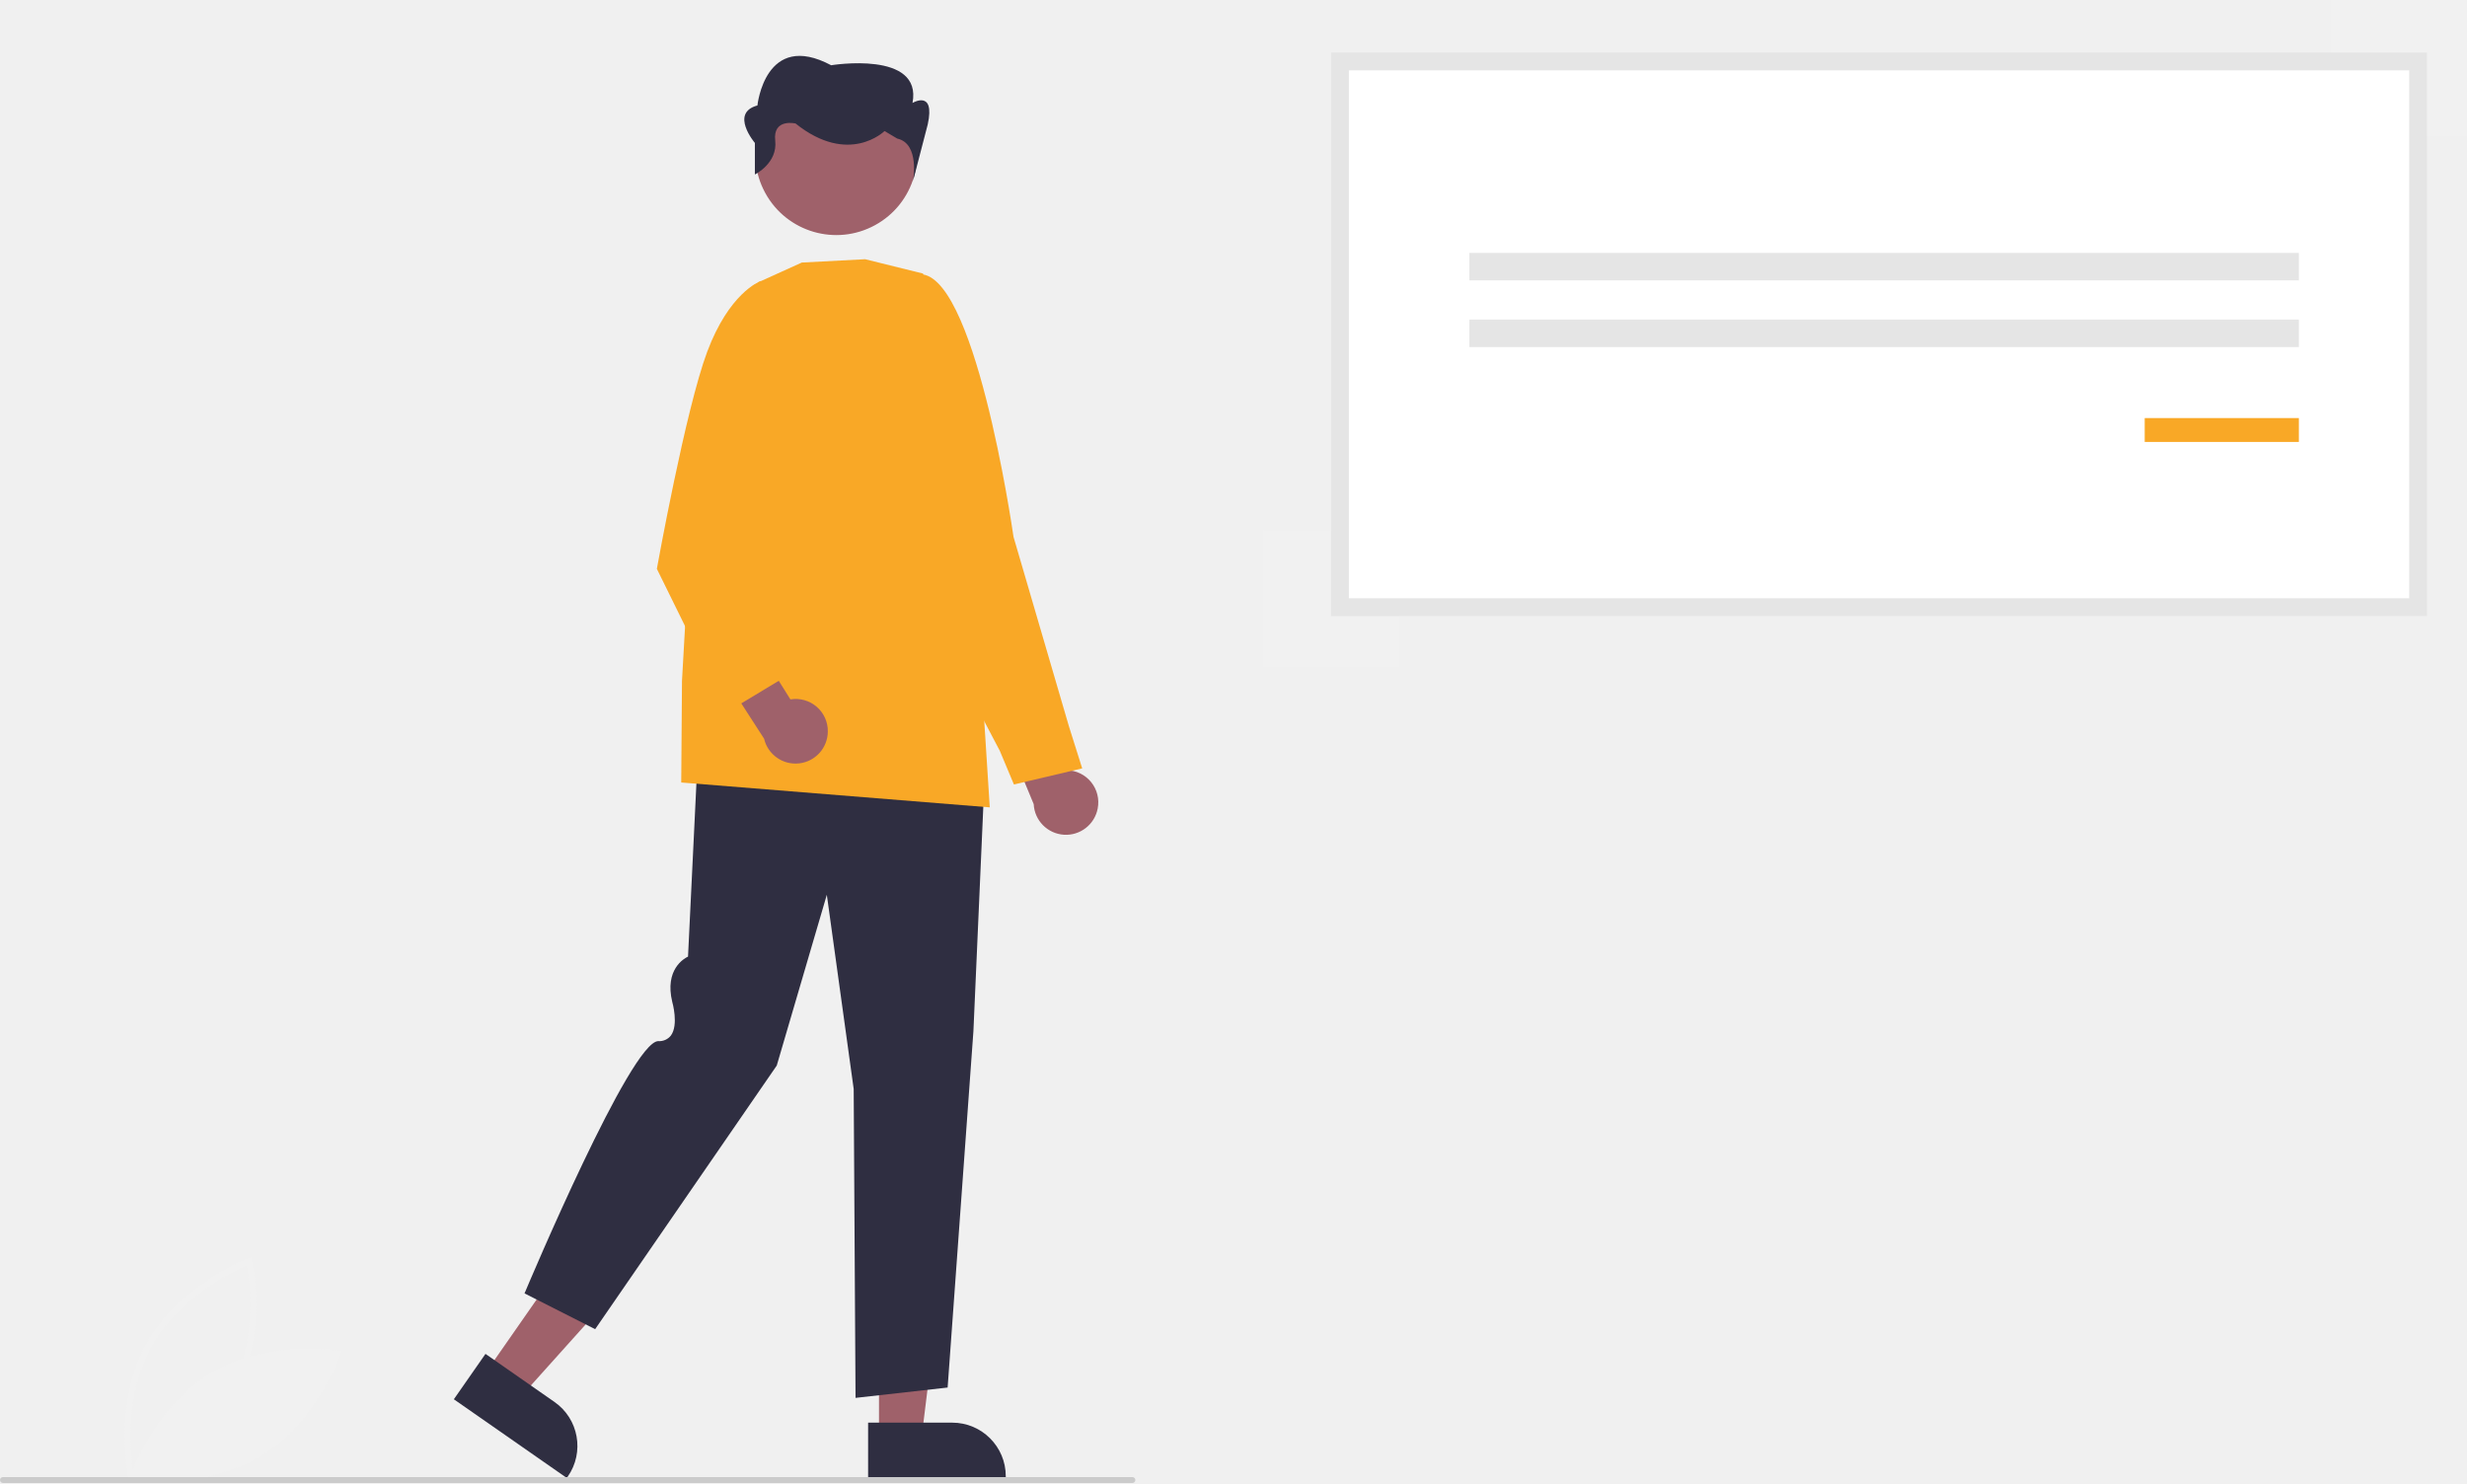
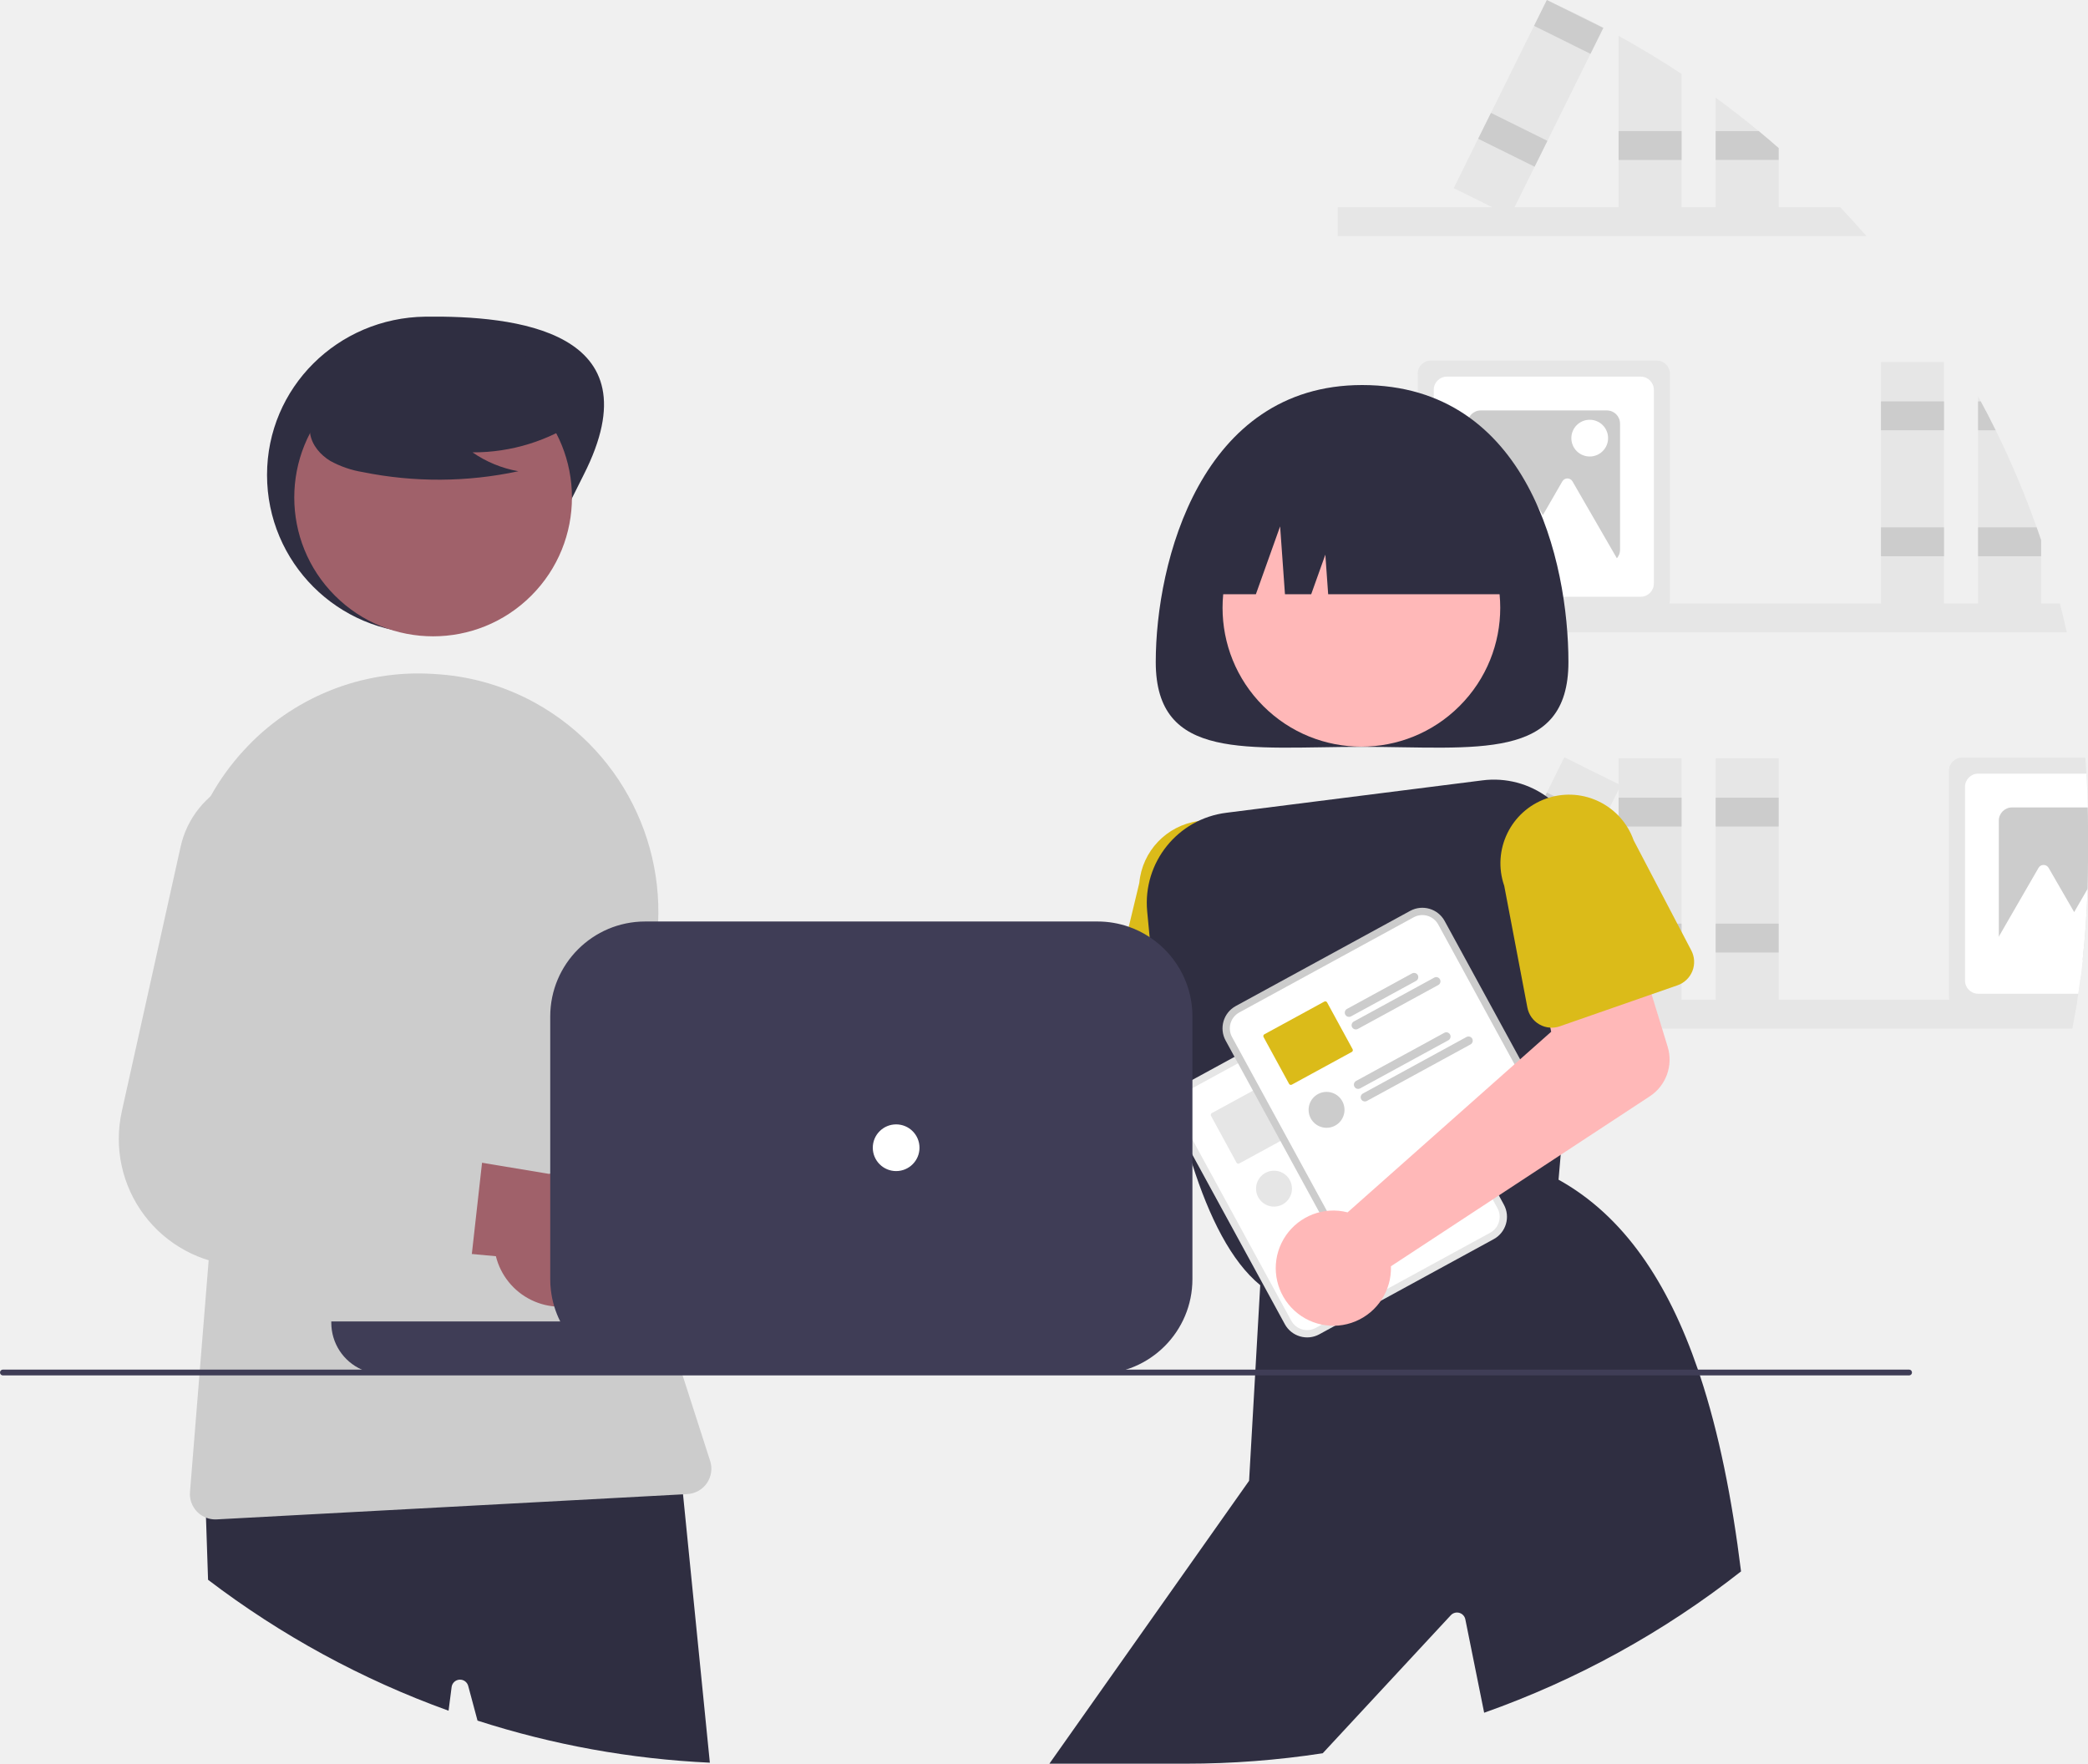
- <svg xmlns="http://www.w3.org/2000/svg" id="ea5e03e3-9574-4d13-87c6-536b7dd50c0f" data-name="Layer 1" width="832.206" height="500.356" viewBox="0 0 832.206 500.356">
-   <path d="M227.317,699.06c-.056-.245-5.44-24.798,5.556-45.19,10.996-20.392,34.468-29.385,34.704-29.474l1.073-.402.253,1.118c.056.245,5.44,24.798-5.556,45.19-10.996,20.392-34.468,29.385-34.704,29.474l-1.073.402Zm39.862-72.338c-4.702,2.022-23.258,10.874-32.545,28.097-9.288,17.225-6.486,37.594-5.592,42.631,4.7-2.018,23.249-10.855,32.545-28.097C270.874,652.129,268.072,631.762,267.178,626.722Z" transform="translate(-183.897 -199.8219)" fill="#f1f1f1" />
-   <path d="M254.944,663.149c-19.761,11.889-27.371,35.503-27.371,35.503s24.428,4.339,44.188-7.55,27.371-35.503,27.371-35.503S274.704,651.26,254.944,663.149Z" transform="translate(-183.897 -199.8219)" fill="#f1f1f1" />
-   <path d="M554.193,472.564a10.837,10.837,0,0,0-10.48-12.897l-9.151-23.012-15.341,2.15,13.379,32.317a10.896,10.896,0,0,0,21.592,1.443Z" transform="translate(-183.897 -199.8219)" fill="#9f616a" />
-   <path d="M525.93,464.479l-4.753-11.335-29.621-56.385,1.611-104.332.309-.041c18.954-2.504,31.778,84.829,32.315,88.548l18.716,64.008,4.455,14.108Z" transform="translate(-183.897 -199.8219)" fill="#f9a826" />
-   <polygon points="296.518 484.658 310.92 484.657 317.771 429.106 296.515 429.107 296.518 484.658" fill="#9f616a" />
-   <path d="M476.741,679.778l28.363-.001h.001a18.076,18.076,0,0,1,18.075,18.075v.587l-46.438.002Z" transform="translate(-183.897 -199.8219)" fill="#2f2e41" />
-   <polygon points="164.095 462.715 175.912 470.949 213.294 429.291 195.854 417.138 164.095 462.715" fill="#9f616a" />
-   <path d="M347.667,656.579l23.271,16.216.001.001a18.076,18.076,0,0,1,4.495,25.164l-.336.482L336.997,671.891Z" transform="translate(-183.897 -199.8219)" fill="#2f2e41" />
-   <path d="M472.5,671.422l-.622-104.21L462.815,501.686,445.92,559.31l-.033.047-61.225,88.885-23.823-12.07.131-.31c1.456-3.463,35.762-84.794,44.983-84.794a4.98,4.98,0,0,0,4.242-1.864c2.706-3.614.502-11.283.48-11.36-2.64-10.946,3.997-14.674,5.319-15.296l3.556-73.397.369.025,96.39,6.761-4.044,91.766-8.699,120.232-.299.034Z" transform="translate(-183.897 -199.8219)" fill="#2f2e41" />
-   <path d="M517.781,472.202l-.417-.034L413.7,463.812l.256-34.3,5.074-89.558.029-.062,20.663-44.859,14.647-6.633,21.37-1.125.052.013,19.503,4.832,20.288,145.639Z" transform="translate(-183.897 -199.8219)" fill="#f9a826" />
-   <circle cx="465.995" cy="251.83" r="27.294" transform="translate(-247.5841 54.55847) rotate(-28.66324)" fill="#9f616a" />
-   <path d="M438.546,258.681v-10.634s-8.576-10.1.858-12.645c0,0,2.573-25.443,24.87-13.57,0,0,30.873-5.089,27.443,12.721,0,0,7.718-4.65,5.146,7.224L491.887,260.904s2.403-12.634-5.315-14.33l-4.288-2.544s-12.006,11.873-30.016-2.544c0,0-7.718-1.842-6.861,5.791S438.546,258.681,438.546,258.681Z" transform="translate(-183.897 -199.8219)" fill="#2f2e41" />
-   <path d="M463.154,446.587a10.837,10.837,0,0,0-12.624-10.807l-13.132-20.997-14.706,4.868,18.961,29.391a10.896,10.896,0,0,0,21.5-2.456Z" transform="translate(-183.897 -199.8219)" fill="#9f616a" />
-   <path d="M429.236,439.969l-23.758-48.235.021-.117c.096-.534,9.659-53.634,16.973-73.152,7.36-19.641,17.436-23.585,17.861-23.743l.213-.079,9.034,8.665-12.514,83.527,13.489,40.284Z" transform="translate(-183.897 -199.8219)" fill="#f9a826" />
-   <rect x="786.206" width="46" height="46" fill="#f1f1f1" />
-   <rect x="426.206" y="179" width="46" height="46" fill="#f1f1f1" />
-   <path d="M635.922,404.665H999.597V220.556H635.922Z" transform="translate(-183.897 -199.8219)" fill="#fff" />
-   <path d="M1002.597,407.665H632.922V217.556h369.675Zm-363.675-6h357.675V223.556H638.922Z" transform="translate(-183.897 -199.8219)" fill="#e5e5e5" />
-   <rect x="495.678" y="85.316" width="279.806" height="9.279" fill="#e5e5e5" />
-   <rect x="495.678" y="107.819" width="279.806" height="9.279" fill="#e5e5e5" />
-   <rect x="723.484" y="141.045" width="52" height="8.053" fill="#f9a826" />
-   <path d="M565.897,700.138h-381a1,1,0,1,1,0-2h381a1,1,0,0,1,0,2Z" transform="translate(-183.897 -199.8219)" fill="#cbcbcb" />
+ <svg xmlns="http://www.w3.org/2000/svg" id="a3fb4343-95d2-4a83-b68f-ed4eefcf6705" data-name="Layer 1" width="715.296" height="604.17" viewBox="0 0 715.296 604.17">
+   <path d="M948.018,354.635q1.26,4.92,2.36,9.89H700.648v-9.89Z" transform="translate(-242.3521 -147.915)" fill="#e6e6e6" />
+   <path d="M940.058,328.565a305.612,305.612,0,0,0-14.04-33.26q-2.46-4.995-5.11-9.89c-.29-.56-.6-1.12-.91-1.68v73.6h21.58v-24.39Z" transform="translate(-242.3521 -147.915)" fill="#e6e6e6" />
+   <path d="M926.018,295.305h-6.02V285.415h.91Q923.563,290.305,926.018,295.305Z" transform="translate(-242.3521 -147.915)" fill="#ccc" />
+   <polygon points="697.706 180.65 677.646 180.65 677.646 190.54 699.226 190.54 699.226 185.03 697.706 180.65" fill="#ccc" />
+   <rect x="644.385" y="124.017" width="21.576" height="85.404" fill="#e6e6e6" />
+   <rect x="644.385" y="137.502" width="21.576" height="9.889" fill="#ccc" />
+   <rect x="644.385" y="180.653" width="21.576" height="9.889" fill="#ccc" />
+   <path d="M809.918,271.435h-77.4a4.507,4.507,0,0,0-4.5,4.5v77.4a4.656,4.656,0,0,0,.19,1.3,4.51,4.51,0,0,0,4.31,3.2H809.918a4.509,4.509,0,0,0,4.31-3.2,4.638,4.638,0,0,0,.19-1.3v-77.4A4.507,4.507,0,0,0,809.918,271.435Z" transform="translate(-242.3521 -147.915)" fill="#e6e6e6" />
+   <path d="M804.418,276.935h-66.4a4.507,4.507,0,0,0-4.5,4.5v66.4a4.507,4.507,0,0,0,4.5,4.5H804.418a4.507,4.507,0,0,0,4.5-4.5v-66.4A4.507,4.507,0,0,0,804.418,276.935Z" transform="translate(-242.3521 -147.915)" fill="#fff" />
+   <path d="M792.838,288.515H749.598a4.507,4.507,0,0,0-4.5,4.5v43.24a4.507,4.507,0,0,0,4.5,4.5h43.24a4.523,4.523,0,0,0,4.5-4.5v-43.24A4.507,4.507,0,0,0,792.838,288.515Z" transform="translate(-242.3521 -147.915)" fill="#ccc" />
+   <path d="M790.172,328.628l-9.133-15.819a2,2,0,0,0-3.464,0l-6.669,11.551-8.746-15.147a2,2,0,0,0-3.464 0l-9.133,15.819-10.865,18.819H759.653l-2.076,3.596h43.461Z" transform="translate(-242.3521 -147.915)" fill="#fff" />
+   <circle cx="544.597" cy="150.088" r="6.293" fill="#fff" />
+   <path d="M957.568,424.515q-.105-5.82-.46-11.58c-.1-1.84-.22-3.67-.37-5.5H914.518a4.507,4.507,0,0,0-4.5,4.5v77.4a4.09,4.09,0,0,0,.13,1.05,4.504,4.504,0,0,0,4.37,3.45H953.438c.2-1.14.39-2.3.56-3.45.11-.68.22-1.37.32-2.05.24-1.63.47-3.26.68-4.89q.45-3.33.81-6.69,1.32-12.045,1.7-24.35v-.01q.135-4.635.14-9.31v-12C957.648,428.885,957.628,426.695,957.568,424.515Z" transform="translate(-242.3521 -147.915)" fill="#e6e6e6" />
+   <path d="M957.568,424.515q-.105-5.82-.46-11.58H920.018a4.507,4.507,0,0,0-4.5,4.5v66.4a4.507,4.507,0,0,0,4.5,4.5h34.3c.24-1.63.47-3.26.68-4.89q.45-3.33.81-6.69,1.32-12.045,1.7-24.35v-.01q.135-4.635.14-9.31v-12C957.648,428.885,957.628,426.695,957.568,424.515Z" transform="translate(-242.3521 -147.915)" fill="#fff" />
+   <path d="M957.568,424.515H931.598a4.507,4.507,0,0,0-4.5,4.5v43.24a4.507,4.507,0,0,0,4.5,4.5h24.21q1.32-12.045,1.7-24.35v-.01q.135-4.635.14-9.31v-12C957.648,428.885,957.628,426.695,957.568,424.515Z" transform="translate(-242.3521 -147.915)" fill="#ccc" />
+   <path d="M957.508,452.405q-.375,12.3-1.7,24.35-.36,3.36-.81,6.69H939.578l2.08-3.59h-20.96l6.4-11.09,4.46-7.73,9.14-15.82a1.991,1.991,0,0,1,3.46,0l8.75,15.15Z" transform="translate(-242.3521 -147.915)" fill="#fff" />
+   <path d="M881.738,228.785H700.648v-9.89H872.758Q877.348,223.74,881.738,228.785Z" transform="translate(-242.3521 -147.915)" fill="#e6e6e6" />
+   <path d="M796.838,160.195q11.07,6.09,21.58,13.05v48.34H796.838Z" transform="translate(-242.3521 -147.915)" fill="#e6e6e6" />
+   <rect x="554.486" y="44.906" width="21.576" height="9.889" fill="#ccc" />
+   <path d="M851.678,198.645v22.94H830.098v-40.21q7.545,5.505,14.75,11.45Q848.298,195.675,851.678,198.645Z" transform="translate(-242.3521 -147.915)" fill="#e6e6e6" />
+   <path d="M851.678,198.645v4.06H830.098v-9.88h14.75Q848.298,195.675,851.678,198.645Z" transform="translate(-242.3521 -147.915)" fill="#ccc" />
+   <path d="M774.808,149.175q8.565,3.855,16.84,8.22l-4.44,8.96-14.75,29.81-4.39,8.86-6.87,13.87-1.51,3.05-6.15-3.05-13.18-6.53,8.37-16.92h.01l4.38-8.86,14.76-29.81,4.34-8.76.05-.1Z" transform="translate(-242.3521 -147.915)" fill="#e6e6e6" />
+   <polygon points="549.246 9.57 544.856 18.44 525.526 8.86 529.866 0.1 529.916 0 532.456 1.26 549.246 9.57" fill="#ccc" />
+   <rect x="755.648" y="185.017" width="9.889" height="21.576" transform="translate(5.29589 642.6412) rotate(-63.6604)" fill="#ccc" />
+   <path d="M953.998,490.385c-.17,1.15-.36,2.31-.56,3.45-.35,2.16-.73,4.3-1.14,6.44H700.648v-9.89Z" transform="translate(-242.3521 -147.915)" fill="#e6e6e6" />
+   <rect x="554.486" y="259.765" width="21.576" height="85.404" fill="#e6e6e6" />
+   <rect x="554.486" y="273.249" width="21.576" height="9.889" fill="#ccc" />
+   <rect x="554.486" y="316.401" width="21.576" height="9.889" fill="#ccc" />
+   <rect x="587.748" y="259.765" width="21.576" height="85.404" fill="#e6e6e6" />
+   <rect x="587.748" y="273.249" width="21.576" height="9.889" fill="#ccc" />
+   <rect x="587.748" y="316.401" width="21.576" height="9.889" fill="#ccc" />
+   <rect x="726.267" y="439.594" width="85.404" height="21.576" transform="translate(-218.1905 791.7711) rotate(-63.6604)" fill="#e6e6e6" />
+   <rect x="774.794" y="417.841" width="9.889" height="21.576" transform="translate(-192.7049 789.3214) rotate(-63.6604)" fill="#ccc" />
+   <rect x="755.648" y="456.513" width="9.889" height="21.576" transform="translate(-238.0126 793.6765) rotate(-63.6604)" fill="#ccc" />
+   <path d="M535.15,528.497a19.791,19.791,0,0,1,2.57,1.762L626.749,502.553l5.02-22.088,34.325,3.22-5.087,39.966a15.041,15.041,0,0,1-12.568,12.956L543.666,553.195a19.736,19.736,0,1,1-8.516-24.699Z" transform="translate(-242.3521 -147.915)" fill="#ffb8b8" />
+   <path d="M681.958,496.935l-.59-10.08v-.01l-.16-2.76-1.74-29.68a23.473,23.473,0,0,0-21.33-25.35,23.15,23.15,0,0,0-5.34.14,23.543,23.543,0,0,0-20.15,21.18l-3.61,15.02-6.31,26.27a8.418,8.418,0,0,0,4.34,9.48,8.275,8.275,0,0,0,3.13.92l10.52.94,10.13.9,11.69,1.04.84.07,2.16.2,7.23.64h.02a8.563,8.563,0,0,0,6.62-2.36,8.581,8.581,0,0,0,1.59-2.12,8.245,8.245,0,0,0,.96-4.44Z" transform="translate(-242.3521 -147.915)" fill="#dbbb19" />
+   <path d="M779.654,374.708c0,34.225-31.647,29.049-70.685,29.049s-70.685,5.177-70.685-29.049,15.459-94.892,70.685-94.892C766.098,279.815,779.654,340.482,779.654,374.708Z" transform="translate(-242.3521 -147.915)" fill="#2f2e41" />
+   <circle cx="708.732" cy="356.135" r="47.564" transform="translate(-286.5944 457.5439) rotate(-45)" fill="#ffb8b8" />
+   <path d="M775.688,423.695a29.37,29.37,0,0,0-2.91-2.46,30.92,30.92,0,0,0-22.63-5.99l-87.65,11.09a31.119,31.119,0,0,0-27.15,33.78c.25,2.8.53,5.75.84,8.82.4,3.85.85,7.89,1.37,12.07.86,7.03,1.91,14.45,3.16,22,1.09,6.5,2.33,13.09,3.75,19.6q.615,2.82,1.28,5.62a.036.036,0,0,0,.01.03c.05.23.1.46.16.68a.074.074,0,0,0,.01.05q.93,3.9,1.95,7.71c.26.94.51,1.87.77,2.79.7,2.5,1.44,4.95,2.2,7.36,5.71,17.93,13.26,33.2,23.23,41.32.13.12.26.22.4.33l.4.31.58-.18,2.46-.73,2.1-.64,27.36-8.23,6.81-2.05,21.88-6.59h.01l20.01-6.02,2.44-.74,17.19-5.17.55-6.42.74-8.52.44-5.12,3.48-40.38,2.03-23.56,2.2-25.58A31.077,31.077,0,0,0,775.688,423.695Z" transform="translate(-242.3521 -147.915)" fill="#2f2e41" />
+   <path d="M824.698,619.085c-.23-.67-.45-1.34-.68-2-10.28-30-25.44-52.69-47.75-65.05-.01,0-.01-.01-.02-.01l-.38-.21-19.44,6.73-2.4.83-2.5.87-.03.01-18.2,6.3-.03.01-14.28,4.94H718.978l-13.21,4.57h-.01l-3.07,1.07-23.09,7.99-2.68.93-2.4.83-.37.13-.07,1.14-1.65,28.92-.11,2-2.06,36.09-68.41,96.91h46.8a308.163,308.163,0,0,0,46.84-3.57l43.91-47.32a2.908,2.908,0,0,1,4.94,1.44l6.45,32a309.23,309.23,0,0,0,88-48.42C835.708,661.365,831.208,638.715,824.698,619.085Z" transform="translate(-242.3521 -147.915)" fill="#2f2e41" />
+   <path d="M653.776,351.469v0H672.589l8.299-23.239,1.66,23.239h8.992l4.841-13.556.968,13.556h66.812v0a50.351,50.351,0,0,0-50.351-50.351h-9.683A50.351,50.351,0,0,0,653.776,351.469Z" transform="translate(-242.3521 -147.915)" fill="#2f2e41" />
+   <path d="M538.061,603.472a22.788,22.788,0,0,1-31.059-16.009l-80.466-9.113,26.973-32.3,72.276,13.606a22.911,22.911,0,0,1,12.276,43.816Z" transform="translate(-242.3521 -147.915)" fill="#a0616a" />
+   <path d="M494.678,543.685l-34.01-6.08-2.47-.44a14.213,14.213,0,0,1-11.11-18.09l16.7-55.49.5-1.65a32.468,32.468,0,0,0-15.23-37.51,32.277,32.277,0,0,0-47.02,20.54l-21.3,86.93-.79,3.22a43.439,43.439,0,0,0,38.17,53.6c.07.01.13.01.2.02l12.75,1.13,16.54,1.47,20.8,1.85,19.41,1.73a10.174,10.174,0,0,0,10.94-8.38c.03-.14.05-.28.07-.42l4.12-30.76.04-.28A10.17,10.17,0,0,0,494.678,543.685Z" transform="translate(-242.3521 -147.915)" fill="#ccc" />
+   <path d="M442.28,310.617c-13.577,26.693-24.277,54.224-54.224,54.224a54.224,54.224,0,0,1-54.224-54.224c0-29.947,24.279-53.849,54.224-54.224C418.491,256.011,467.55,260.933,442.28,310.617Z" transform="translate(-242.3521 -147.915)" fill="#2f2e41" />
+   <path d="M476.338,659.815l-1.23-12.28-.92.05L312.498,655.375l.42,12.43.71,21.29a308.81,308.81,0,0,0,82.39,44.85l1.05-8.14a2.904,2.904,0,0,1,5.68-.36l3.19,11.89a305.319,305.319,0,0,0,79.59,14.41Z" transform="translate(-242.3521 -147.915)" fill="#2f2e41" />
+   <circle cx="390.724" cy="318.332" r="47.564" transform="translate(-353.0066 221.6062) rotate(-45)" fill="#a0616a" />
+   <path d="M485.628,648.365l-9.43-29.28-.16-.5-.48-1.5-2.69-8.34c-.87-2.71-1.7-5.43-2.47-8.16q-1.065-3.69-1.99-7.4-1.32-5.16-2.4-10.36a256.725,256.725,0,0,1-4.87-35.33q-.33-4.935-.47-9.89a255.64,255.64,0,0,1,5.43-60.31,81.786,81.786,0,0,0-40.34-88.57,80.416,80.416,0,0,0-32.64-9.79c-.79-.06-1.58-.11-2.38-.16a80.962,80.962,0,0,0-64.94,26.26,82.574,82.574,0,0,0-11.32,15.68,81.446,81.446,0,0,0-9.32,51.69l11.24,75.47-2.56,31.77-3.02,37.44-.16,2-3.22,39.92a8.694,8.694,0,0,0,5.48,8.8,8.51,8.51,0,0,0,3.2.61c.16,0,.31,0,.47-.01l159.75-8.59,1.46-.08a8.704,8.704,0,0,0,7.83-11.37Z" transform="translate(-242.3521 -147.915)" fill="#ccc" />
+   <path d="M441.197,291.452a64.691,64.691,0,0,1-36.971,11.426,39.643,39.643,0,0,0,15.713,6.464,130.445,130.445,0,0,1-53.283.299,34.485,34.485,0,0,1-11.154-3.831c-3.378-2.05-6.204-5.316-6.885-9.208-1.169-6.678,4.035-12.746,9.443-16.835a69.653,69.653,0,0,1,58.532-11.696c6.538,1.69,13.088,4.546,17.335,9.796s5.505,13.346,1.459,18.753Z" transform="translate(-242.3521 -147.915)" fill="#2f2e41" />
+   <path d="M443.629,593.578a22.788,22.788,0,0,1-31.399-15.332l-80.644-7.369,26.267-32.877,72.554,12.038a22.911,22.911,0,0,1,13.222,43.54Z" transform="translate(-242.3521 -147.915)" fill="#a0616a" />
+   <path d="M398.968,534.745l-18.23-2.85-18.39-2.88a14.211,14.211,0,0,1-11.5-17.84l15.96-57.5a32.469,32.469,0,0,0-16.04-37.17,31.983,31.983,0,0,0-28.61-.75,32.078,32.078,0,0,0-17.95,22.29l-20.13,90.61a43.464,43.464,0,0,0,39.51,52.78l69.63,4.67A10.185,10.185,0,0,0,403.978,577.495c.03-.14.04-.28.06-.42l3.45-30.84.03-.28A10.179,10.179,0,0,0,398.968,534.745Z" transform="translate(-242.3521 -147.915)" fill="#ccc" />
+   <path d="M707.445,486.945l-4.173,2.277L651.861,517.273l-4.173,2.277a8.715,8.715,0,0,0-3.472,11.812l38.285,70.168a8.715,8.715,0,0,0,11.812,3.472l.011-.006,59.736-32.593.011-.006a8.715,8.715,0,0,0,3.472-11.812L719.257,490.417A8.715,8.715,0,0,0,707.445,486.945Z" transform="translate(-242.3521 -147.915)" fill="#e6e6e6" />
+   <path d="M708.646,489.144l-4.943,2.697L653.83,519.053l-4.942,2.697a6.206,6.206,0,0,0-2.473,8.411l38.285,70.168a6.206,6.206,0,0,0,8.411,2.473l.011-.006,59.736-32.593.011-.006a6.206,6.206,0,0,0,2.473-8.411l-38.285-70.168A6.206,6.206,0,0,0,708.646,489.144Z" transform="translate(-242.3521 -147.915)" fill="#fff" />
+   <path d="M710.048,508.955a1.459,1.459,0,0,0-1.97-.58l-1.99,1.09-20.29,11.07a1.452,1.452,0,0,0,1.39,2.55l22.28-12.16A1.46,1.46,0,0,0,710.048,508.955Z" transform="translate(-242.3521 -147.915)" fill="#e6e6e6" />
+   <path d="M717.638,510.385a1.435,1.435,0,0,0-1.96-.57l-27.53,15.02a1.448,1.448,0,1,0,1.39,2.54l1.28-.7,8.01-4.37h.01l18.22-9.95A1.439,1.439,0,0,0,717.638,510.385Z" transform="translate(-242.3521 -147.915)" fill="#e6e6e6" />
+   <path d="M687.718,534.325l-8.74-16.03a.702.702,0,0,0-.95-.27l-4.24,2.31-2.2,1.2-11.81,6.44-2.29,1.25a.702.702,0,0,0-.27.95l.56,1.03,8.18,15a.693.693,0,0,0,.94.27l14.1-7.69,2.2-1.2,4.24-2.31A.697.697,0,0,0,687.718,534.325Z" transform="translate(-242.3521 -147.915)" fill="#e6e6e6" />
+   <path d="M721.098,529.295a1.447,1.447,0,0,0-1.96-.58L688.918,545.205a1.45,1.45,0,0,0-.73,1.53,1.211,1.211,0,0,0,.15.44,1.473,1.473,0,0,0,.29.37l.01.01a1.462,1.462,0,0,0,1.67.2l30.22-16.49A1.447,1.447,0,0,0,721.098,529.295Z" transform="translate(-242.3521 -147.915)" fill="#e6e6e6" />
+   <path d="M728.698,530.725a1.45,1.45,0,0,0-1.97-.57l-35.47,19.35a1.415,1.415,0,0,0-.73,1.51v.01a1.21,1.21,0,0,0,.15.44,1.399,1.399,0,0,0,.3.38,1.43,1.43,0,0,0,1.67.2l35.47-19.35A1.457,1.457,0,0,0,728.698,530.725Z" transform="translate(-242.3521 -147.915)" fill="#e6e6e6" />
+   <circle cx="436.444" cy="407.191" r="6.15" fill="#e6e6e6" />
+   <path d="M725.445,459.945l-4.173,2.277L669.861,490.273l-4.173,2.277a8.715,8.715,0,0,0-3.472,11.812l38.285,70.168a8.715,8.715,0,0,0,11.812,3.472l.011-.006,59.736-32.593.011-.006a8.715,8.715,0,0,0,3.472-11.812L737.257,463.417A8.715,8.715,0,0,0,725.445,459.945Z" transform="translate(-242.3521 -147.915)" fill="#ccc" />
+   <path d="M726.646,462.144l-4.943,2.697L671.83,492.053l-4.942,2.697a6.206,6.206,0,0,0-2.473,8.411l38.285,70.168a6.206,6.206,0,0,0,8.411,2.473l.011-.006,59.736-32.593.011-.006a6.206,6.206,0,0,0,2.473-8.411l-38.285-70.168A6.206,6.206,0,0,0,726.646,462.144Z" transform="translate(-242.3521 -147.915)" fill="#fff" />
+   <path d="M728.048,481.955a1.459,1.459,0,0,0-1.97-.58l-10.26,5.6-2.86,1.56-9.16,5a1.452,1.452,0,0,0,1.39,2.55l10.8-5.89,2.26-1.24,9.22-5.03A1.46,1.46,0,0,0,728.048,481.955Z" transform="translate(-242.3521 -147.915)" fill="#ccc" />
+   <path d="M735.638,483.385a1.435,1.435,0,0,0-1.96-.57l-14.31,7.81-2.2,1.2-11.02,6.01a1.448,1.448,0,1,0,1.39,2.54l11.02-6.01,2.2-1.2,14.3-7.81A1.439,1.439,0,0,0,735.638,483.385Z" transform="translate(-242.3521 -147.915)" fill="#ccc" />
+   <path d="M705.718,507.325l-6.97-12.78-1.2-2.2-.57-1.05a.702.702,0,0,0-.95-.27l-14.15,7.72-6.39,3.48a.702.702,0,0,0-.27.95l.57,1.04.62,1.15.58,1.05v.01l6.97,12.78a.693.693,0,0,0,.94.27l20.54-11.2A.697.697,0,0,0,705.718,507.325Z" transform="translate(-242.3521 -147.915)" fill="#dbbb19" />
+   <path d="M739.098,502.295a1.447,1.447,0,0,0-1.96-.58l-9.03,4.93-2.2,1.2-8.72,4.75-10.27,5.61a1.452,1.452,0,0,0,1.39,2.55l18.99-10.36,2.2-1.2,9.03-4.93A1.447,1.447,0,0,0,739.098,502.295Z" transform="translate(-242.3521 -147.915)" fill="#ccc" />
+   <path d="M746.698,503.725a1.45,1.45,0,0,0-1.97-.57l-14.27,7.79-2.2,1.2-19,10.36a1.448,1.448,0,1,0,1.39,2.54l18.99-10.36,2.2-1.2,14.28-7.79A1.457,1.457,0,0,0,746.698,503.725Z" transform="translate(-242.3521 -147.915)" fill="#ccc" />
+   <circle cx="454.444" cy="380.191" r="6.15" fill="#ccc" />
+   <path d="M700.928,562.683a19.791,19.791,0,0,1,3.068.549l69.75-61.876-4.51-22.198,32.611-11.185,11.804,38.521a15.041,15.041,0,0,1-6.126,16.98l-88.674,58.219a19.736,19.736,0,1,1-17.922-19.009Z" transform="translate(-242.3521 -147.915)" fill="#ffb8b8" />
+   <path d="M821.758,473.515,801.998,435.775a23.477,23.477,0,0,0-29.22-14.54c-.22.06-.43.13-.65.21a23.527,23.527,0,0,0-14.46,29.93l7.93,41.71a8.446,8.446,0,0,0,4.08,5.74,8.251,8.251,0,0,0,3.78,1.12,8.139,8.139,0,0,0,3.23-.45l4.24-1.48,27.22-9.48,8.9-3.1a8.471,8.471,0,0,0,4.71-11.92Z" transform="translate(-242.3521 -147.915)" fill="#dbbb19" />
+   <path d="M896.352,619.085h-653a1,1,0,0,1,0-2h653a1,1,0,0,1,0,2Z" transform="translate(-242.3521 -147.915)" fill="#3f3d56" />
+   <path d="M355.848,600.585v.5a17.515,17.515,0,0,0,10.43,16,17.232,17.232,0,0,0,7.07,1.5h161.5v-18Z" transform="translate(-242.3521 -147.915)" fill="#3f3d56" />
+   <path d="M647.608,481.955a32.593,32.593,0,0,0-11.42-13.02,31.973,31.973,0,0,0-7.15-3.54,32.375,32.375,0,0,0-10.69-1.81h-155a32.538,32.538,0,0,0-32.5,32.5v90a31.373,31.373,0,0,0,.22,3.78,32.785,32.785,0,0,0,1.14,5.54,31.94,31.94,0,0,0,2.06,5.18,32.465,32.465,0,0,0,29.08,18h155a32.488,32.488,0,0,0,32.5-32.5v-90A32.222,32.222,0,0,0,647.608,481.955Z" transform="translate(-242.3521 -147.915)" fill="#3f3d56" />
+   <circle cx="306.996" cy="393.17" r="8" fill="#fff" />
</svg>
